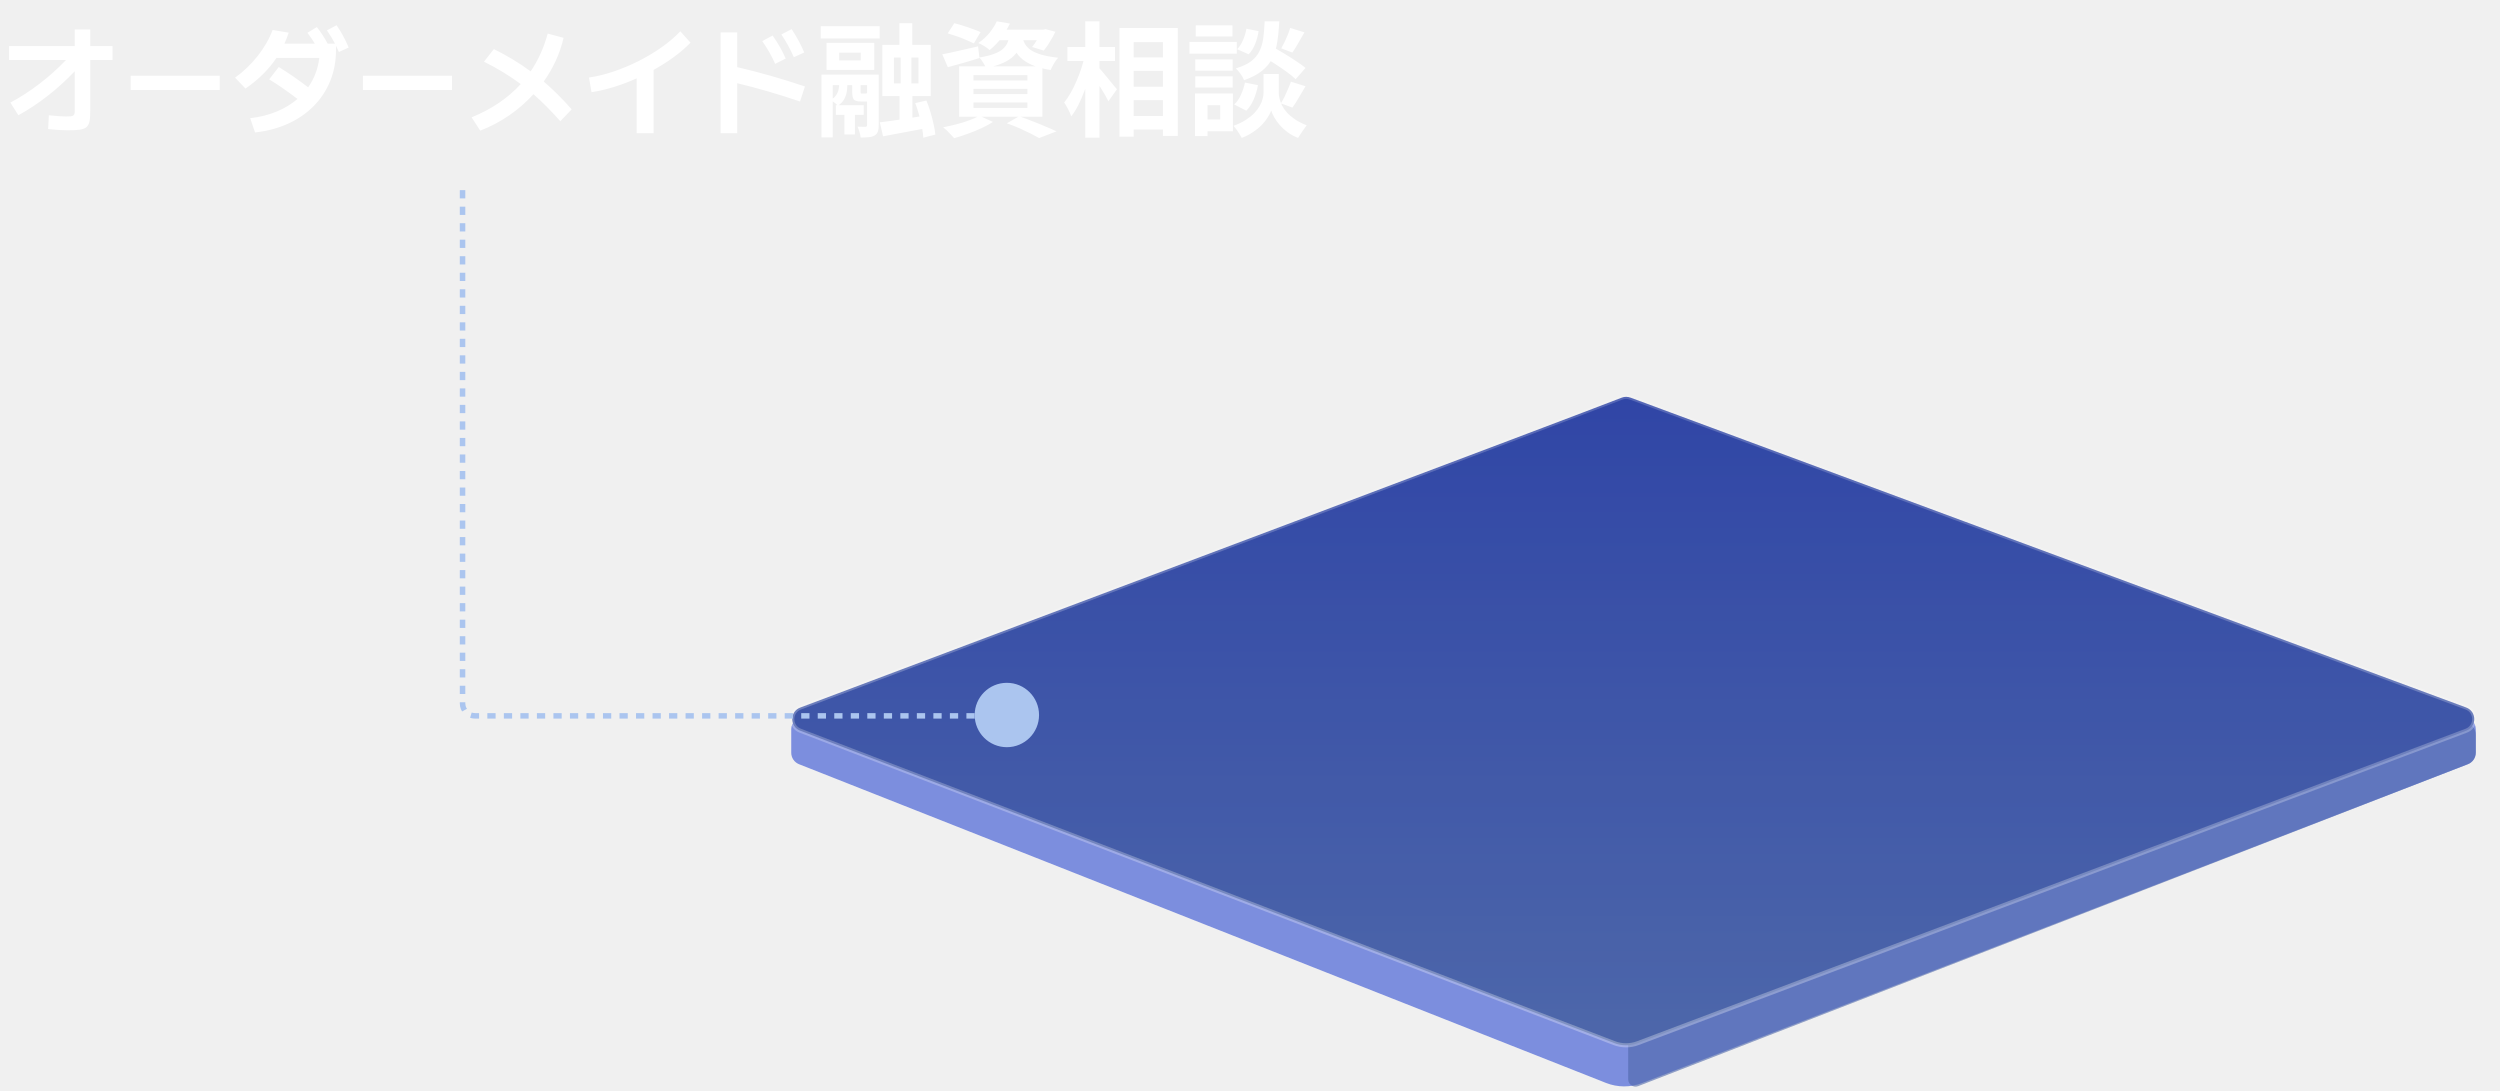
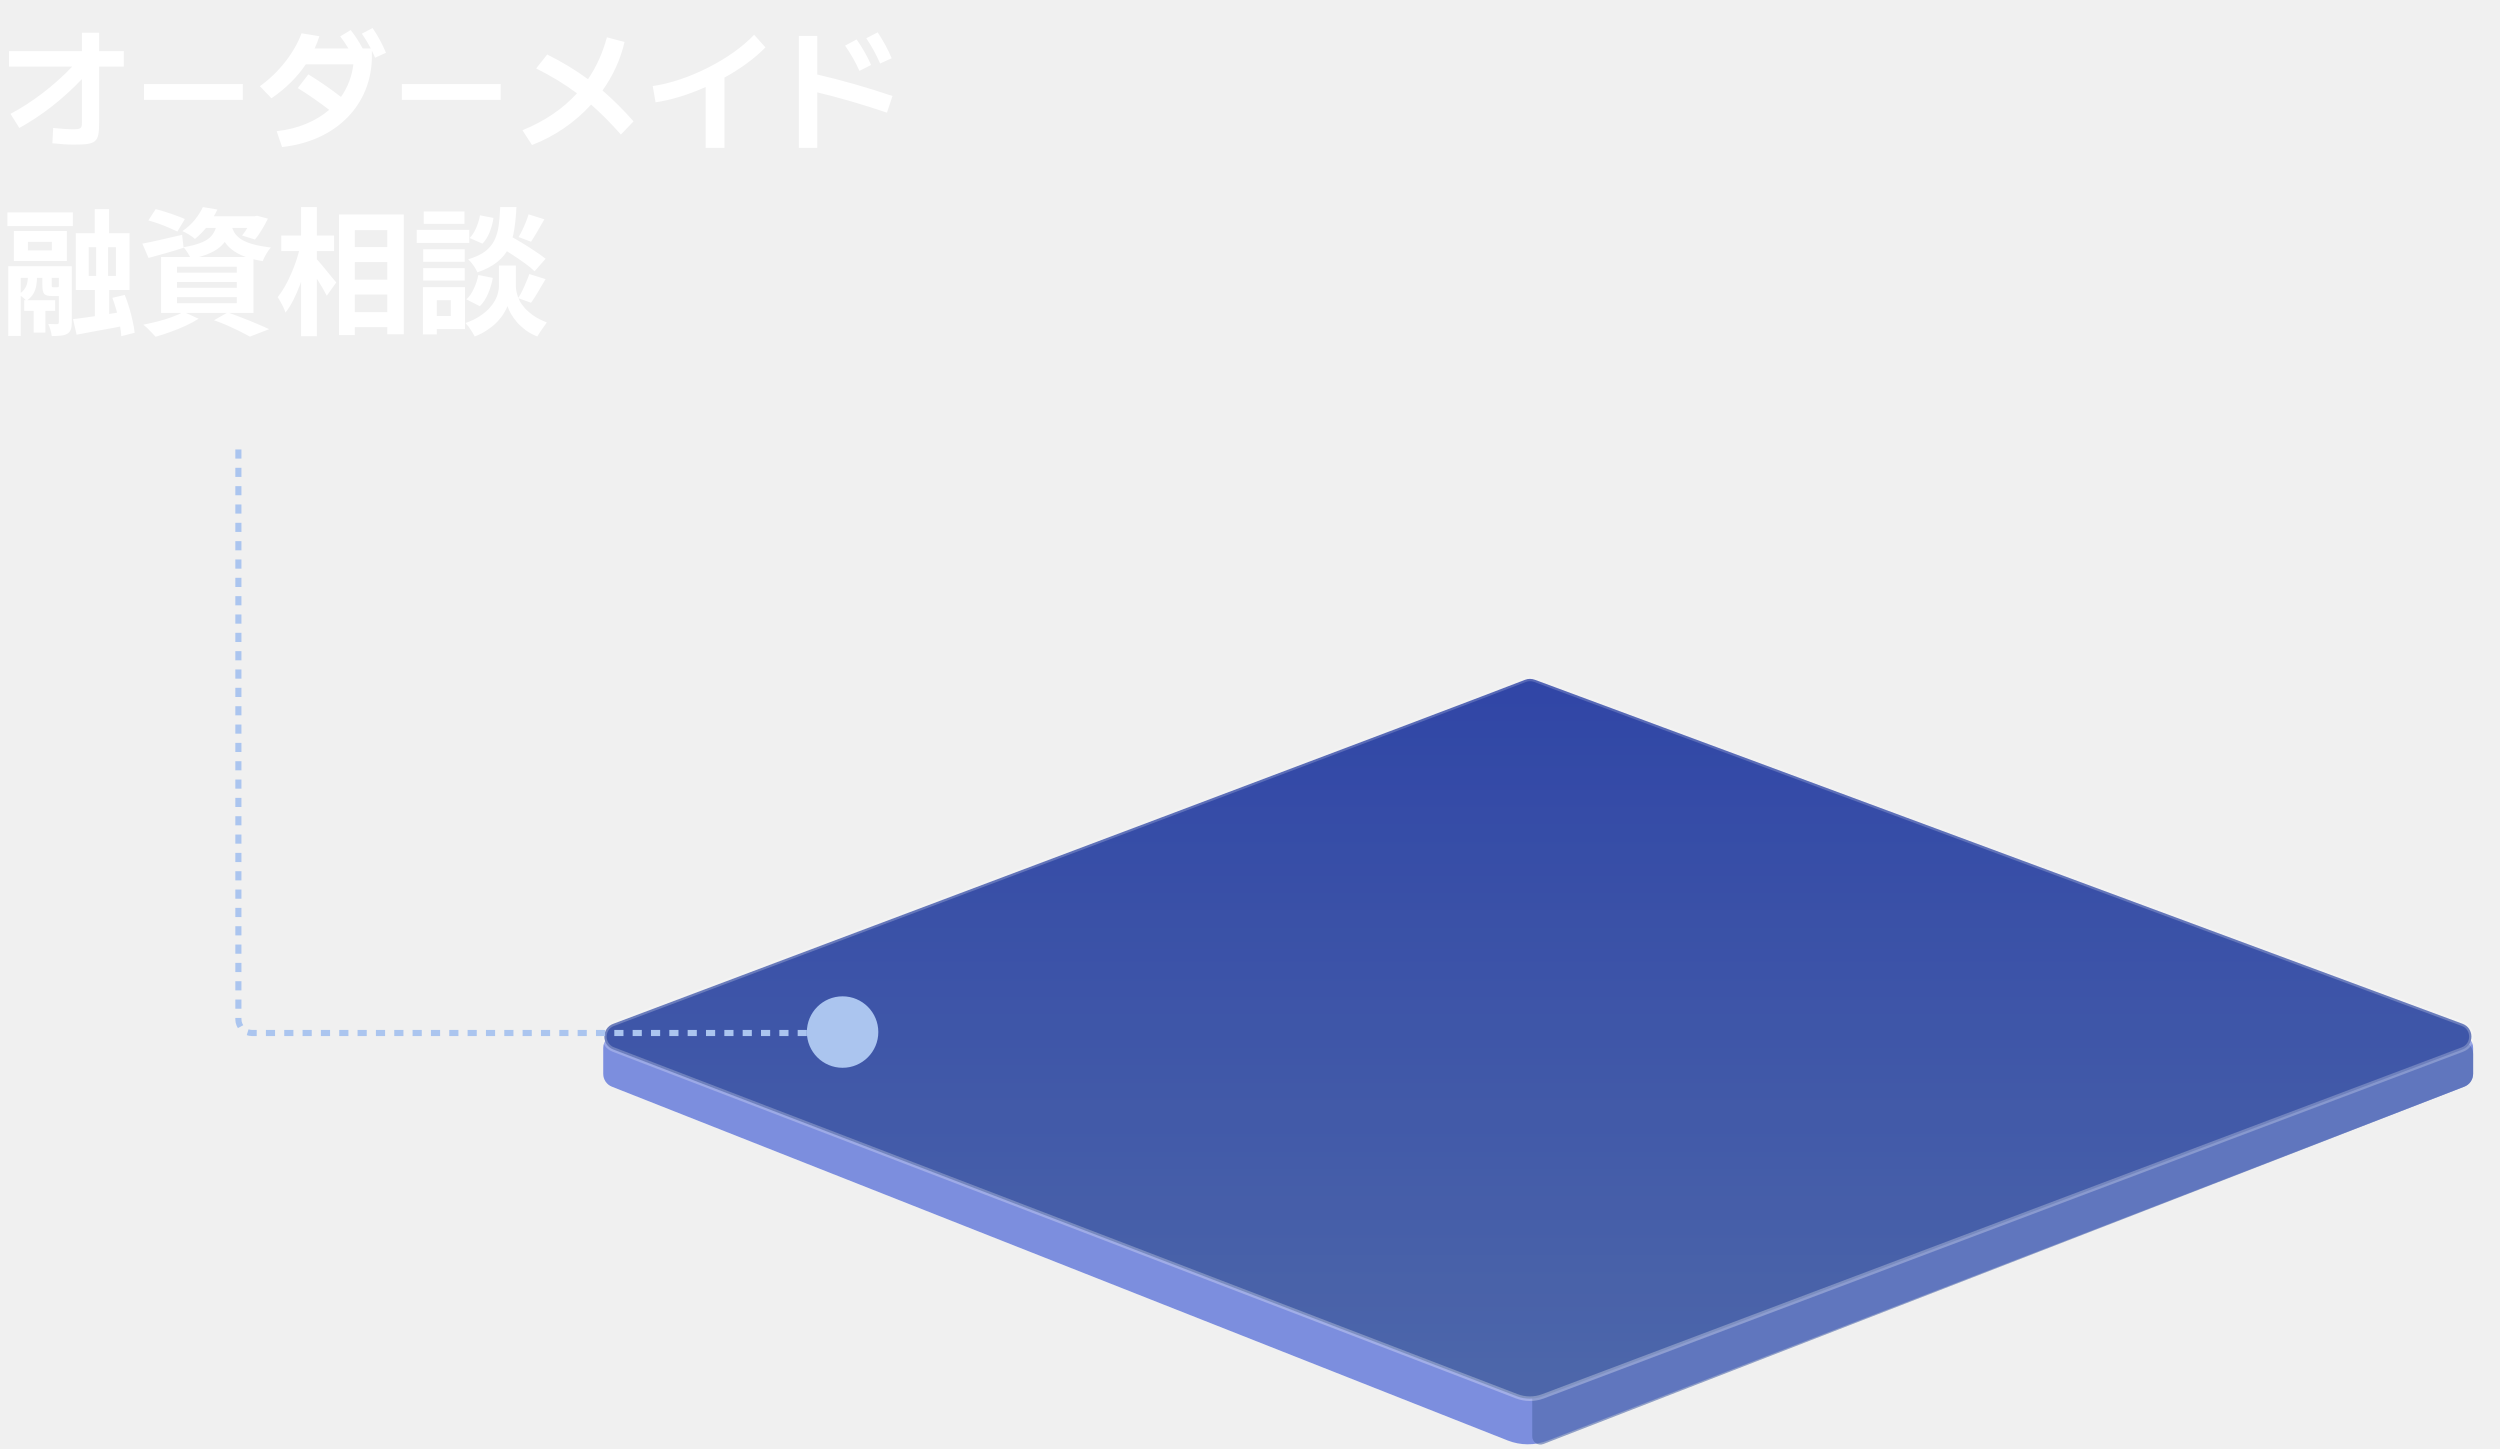
- <svg xmlns="http://www.w3.org/2000/svg" width="454" height="198" viewBox="0 0 454 198" fill="none">
-   <path d="M1.886 18.627C5.39 16.782 9.016 14.013 11.993 10.893H1.644V8.366H13.575V5.356H16.388V8.366H20.431V10.893H16.388V20.034C16.388 23.308 15.97 23.659 12.257 23.659C11.224 23.659 10.235 23.593 8.741 23.439L8.873 20.935C10.213 21.066 11.29 21.154 11.971 21.154C13.399 21.154 13.575 21.044 13.575 20.034V12.937C10.455 16.221 7.005 18.902 3.336 20.935L1.886 18.627ZM23.727 16.342V13.749H39.898V16.342H23.727ZM45.435 21.462C48.907 21.077 51.852 19.836 54.027 17.968C52.192 16.573 50.5 15.398 48.885 14.409L50.621 12.168C52.489 13.31 54.279 14.562 55.96 15.859C57.048 14.31 57.751 12.497 57.982 10.52H50.204C48.786 12.629 46.897 14.497 44.579 16.079L42.689 14.101C45.721 11.948 48.336 8.652 49.501 5.444L52.423 5.927C52.203 6.608 51.95 7.279 51.654 7.927H57.169C56.752 7.235 56.323 6.597 55.829 5.949L57.542 4.917C58.29 5.861 58.916 6.828 59.498 7.927H60.838C60.377 7.059 59.916 6.29 59.366 5.51L61.124 4.587C62.003 5.861 62.662 7.092 63.321 8.63L61.541 9.443C61.366 9.047 61.19 8.663 61.014 8.3V9.157C61.014 17.177 55.126 23.11 46.315 24.055L45.435 21.462ZM65.914 16.342V13.749H82.086V16.342H65.914ZM85.645 21.308C89.26 19.836 92.248 17.814 94.566 15.266C92.523 13.749 90.359 12.431 87.887 11.201L89.689 8.916C92.106 10.113 94.314 11.442 96.368 12.959C97.742 10.937 98.774 8.652 99.466 6.103L102.345 6.872C101.697 9.707 100.444 12.409 98.741 14.804C100.499 16.32 102.18 17.99 103.817 19.858L101.751 22.011C100.115 20.166 98.522 18.55 96.874 17.111C94.259 19.99 90.93 22.297 87.206 23.725L85.645 21.308ZM106.959 14.079C112.694 13.266 119.813 9.663 123.548 5.686L125.394 7.751C123.68 9.531 121.318 11.245 118.692 12.695V24.186H115.616V14.233C112.87 15.463 110.013 16.364 107.42 16.738L106.959 14.079ZM140.775 11.596C140.116 10.124 139.391 8.85 138.424 7.465L140.313 6.455C141.28 7.839 142.005 9.113 142.687 10.629L140.775 11.596ZM144.159 10.388C143.521 8.916 142.818 7.641 141.896 6.257L143.763 5.29C144.686 6.718 145.411 7.993 146.048 9.531L144.159 10.388ZM145.279 18.43C141.324 17.089 137.38 15.947 133.875 15.112V24.186H130.865V5.883H133.875V12.19C137.82 13.101 142.203 14.354 146.18 15.705L145.279 18.43ZM163.331 4.213H165.671V9.995H163.331V4.213ZM153.341 19.625H155.253V24.418H153.341V19.625ZM159.776 22.212C160.826 22.093 162.086 21.92 163.556 21.695C165.026 21.47 166.511 21.238 168.011 20.997L168.168 23.293C166.818 23.562 165.453 23.817 164.073 24.058C162.708 24.312 161.471 24.545 160.361 24.755L159.776 22.212ZM166.211 18.725L168.236 18.253C168.506 18.913 168.753 19.617 168.978 20.367C169.203 21.117 169.391 21.852 169.541 22.573C169.706 23.277 169.811 23.9 169.856 24.44L167.673 25.003C167.643 24.477 167.561 23.848 167.426 23.113C167.291 22.392 167.118 21.65 166.908 20.885C166.698 20.12 166.466 19.4 166.211 18.725ZM162.341 10.445V15.148H166.796V10.445H162.341ZM160.226 8.15H169.023V17.442H160.226V8.15ZM152.396 9.568V10.963H156.311V9.568H152.396ZM150.101 7.79H158.763V12.695H150.101V7.79ZM149.043 4.753H159.753V6.98H149.043V4.753ZM151.788 19.108H156.851V20.863H151.788V19.108ZM149.178 13.55H158.403V15.463H151.226V24.957H149.178V13.55ZM157.458 13.55H159.573V22.775C159.573 23.24 159.521 23.615 159.416 23.9C159.311 24.2 159.108 24.44 158.808 24.62C158.508 24.785 158.148 24.883 157.728 24.913C157.323 24.957 156.843 24.98 156.288 24.98C156.273 24.695 156.206 24.365 156.086 23.99C155.981 23.615 155.861 23.285 155.726 23C156.041 23.015 156.333 23.023 156.603 23.023C156.888 23.023 157.083 23.023 157.188 23.023C157.368 23.023 157.458 22.925 157.458 22.73V13.55ZM154.758 14.562H156.288V16.61C156.288 16.79 156.303 16.902 156.333 16.948C156.363 16.977 156.438 16.992 156.558 16.992C156.588 16.992 156.641 16.992 156.716 16.992C156.791 16.992 156.866 16.992 156.941 16.992C157.031 16.992 157.091 16.992 157.121 16.992C157.256 16.992 157.338 16.985 157.368 16.97C157.413 16.94 157.451 16.88 157.481 16.79C157.616 16.91 157.818 17.023 158.088 17.128C158.358 17.218 158.606 17.285 158.831 17.33C158.741 17.735 158.576 18.02 158.336 18.185C158.111 18.35 157.796 18.433 157.391 18.433C157.301 18.433 157.188 18.433 157.053 18.433C156.918 18.433 156.783 18.433 156.648 18.433C156.513 18.433 156.408 18.433 156.333 18.433C155.688 18.433 155.261 18.312 155.051 18.073C154.856 17.817 154.758 17.337 154.758 16.633V14.562ZM163.556 9.027H165.513V16.227H165.693V22.595H163.353V16.227H163.556V9.027ZM152.396 14.428H153.881V15.35C153.881 15.785 153.843 16.235 153.768 16.7C153.693 17.15 153.536 17.593 153.296 18.027C153.056 18.462 152.673 18.86 152.148 19.22C152.013 19.04 151.811 18.845 151.541 18.635C151.271 18.425 151.046 18.26 150.866 18.14C151.316 17.885 151.646 17.593 151.856 17.262C152.081 16.933 152.223 16.595 152.283 16.25C152.358 15.905 152.396 15.59 152.396 15.305V14.428ZM172.106 6.058L173.298 4.213C173.808 4.332 174.356 4.49 174.941 4.685C175.526 4.865 176.096 5.06 176.651 5.27C177.221 5.465 177.693 5.652 178.068 5.832L176.853 7.88C176.493 7.7 176.043 7.497 175.503 7.272C174.963 7.032 174.393 6.808 173.793 6.598C173.193 6.388 172.631 6.207 172.106 6.058ZM171.116 9.86C171.941 9.71 172.931 9.5 174.086 9.23C175.256 8.96 176.433 8.69 177.618 8.42L177.866 10.535C176.891 10.85 175.901 11.15 174.896 11.435C173.906 11.705 172.983 11.96 172.128 12.2L171.116 9.86ZM181.083 5.383H189.723V7.295H179.576L181.083 5.383ZM189.093 5.383H189.476L189.881 5.293L191.658 5.765C191.373 6.365 191.036 6.98 190.646 7.61C190.271 8.24 189.903 8.765 189.543 9.185L187.428 8.533C187.728 8.172 188.036 7.73 188.351 7.205C188.666 6.665 188.913 6.162 189.093 5.697V5.383ZM183.401 6.192H185.808C185.703 6.987 185.523 7.715 185.268 8.375C185.013 9.02 184.638 9.598 184.143 10.107C183.663 10.602 183.011 11.037 182.186 11.412C181.376 11.787 180.333 12.102 179.058 12.357C178.953 12.072 178.781 11.742 178.541 11.367C178.301 10.977 178.068 10.67 177.843 10.445C178.923 10.265 179.808 10.047 180.498 9.793C181.188 9.537 181.721 9.245 182.096 8.915C182.486 8.57 182.778 8.172 182.973 7.723C183.168 7.272 183.311 6.763 183.401 6.192ZM185.673 6.755C185.763 7.175 185.913 7.58 186.123 7.97C186.348 8.36 186.686 8.72 187.136 9.05C187.586 9.365 188.216 9.65 189.026 9.905C189.836 10.145 190.878 10.34 192.153 10.49C191.898 10.76 191.643 11.113 191.388 11.547C191.133 11.982 190.938 12.373 190.803 12.717C189.408 12.492 188.261 12.178 187.361 11.773C186.476 11.367 185.778 10.91 185.268 10.4C184.773 9.89 184.391 9.342 184.121 8.758C183.866 8.158 183.663 7.565 183.513 6.98L185.673 6.755ZM181.016 3.875L183.401 4.28C182.966 5.165 182.456 6.02 181.871 6.845C181.286 7.655 180.566 8.405 179.711 9.095C179.471 8.855 179.148 8.615 178.743 8.375C178.353 8.135 177.993 7.947 177.663 7.812C178.488 7.242 179.178 6.612 179.733 5.923C180.288 5.218 180.716 4.535 181.016 3.875ZM176.786 16.137V17.082H186.573V16.137H176.786ZM176.786 18.613V19.602H186.573V18.613H176.786ZM176.786 13.64V14.607H186.573V13.64H176.786ZM174.176 12.043H189.296V21.2H174.176V12.043ZM182.838 22.392L185.088 21.11C185.898 21.395 186.716 21.703 187.541 22.032C188.381 22.348 189.176 22.67 189.926 23C190.691 23.315 191.336 23.6 191.861 23.855L188.711 25.07C188.291 24.83 187.766 24.552 187.136 24.238C186.506 23.922 185.823 23.6 185.088 23.27C184.368 22.955 183.618 22.663 182.838 22.392ZM177.866 21.02L180.318 22.145C179.718 22.535 179.013 22.918 178.203 23.293C177.393 23.668 176.561 24.005 175.706 24.305C174.851 24.62 174.041 24.883 173.276 25.093C173.111 24.913 172.908 24.695 172.668 24.44C172.443 24.2 172.203 23.953 171.948 23.698C171.693 23.457 171.468 23.262 171.273 23.113C172.068 22.962 172.871 22.782 173.681 22.573C174.506 22.363 175.278 22.122 175.998 21.852C176.733 21.582 177.356 21.305 177.866 21.02ZM204.573 10.422H212.628V12.875H204.573V10.422ZM204.573 15.755H212.628V18.185H204.573V15.755ZM204.573 21.065H212.628V23.517H204.573V21.065ZM203.291 5.09H213.888V24.688H211.188V7.655H205.878V24.823H203.291V5.09ZM193.841 8.533H202.481V11.075H193.841V8.533ZM197.081 3.875H199.668V25.003H197.081V3.875ZM196.946 10.265L198.543 10.828C198.363 11.742 198.138 12.688 197.868 13.662C197.598 14.623 197.291 15.568 196.946 16.497C196.601 17.413 196.226 18.275 195.821 19.085C195.416 19.88 194.988 20.562 194.538 21.133C194.418 20.758 194.231 20.33 193.976 19.85C193.721 19.355 193.481 18.942 193.256 18.613C193.661 18.117 194.051 17.54 194.426 16.88C194.801 16.22 195.146 15.523 195.461 14.787C195.791 14.037 196.083 13.28 196.338 12.515C196.593 11.735 196.796 10.985 196.946 10.265ZM199.488 12.245C199.653 12.395 199.893 12.658 200.208 13.033C200.523 13.393 200.853 13.79 201.198 14.225C201.558 14.66 201.888 15.065 202.188 15.44C202.503 15.8 202.721 16.055 202.841 16.205L201.288 18.387C201.123 18.058 200.913 17.668 200.658 17.218C200.403 16.767 200.126 16.31 199.826 15.845C199.526 15.38 199.233 14.938 198.948 14.518C198.678 14.098 198.446 13.745 198.251 13.46L199.488 12.245ZM229.323 10.197L230.988 8.42C231.633 8.78 232.338 9.193 233.103 9.658C233.883 10.123 234.626 10.595 235.331 11.075C236.051 11.54 236.636 11.96 237.086 12.335L235.286 14.383C234.881 13.977 234.333 13.527 233.643 13.033C232.953 12.537 232.226 12.043 231.461 11.547C230.696 11.053 229.983 10.602 229.323 10.197ZM230.876 13.438H232.226V16.858C232.226 17.157 232.271 17.503 232.361 17.892C232.451 18.282 232.601 18.703 232.811 19.152C233.036 19.587 233.343 20.023 233.733 20.457C234.123 20.878 234.611 21.29 235.196 21.695C235.781 22.085 236.478 22.438 237.288 22.753C237.063 23.067 236.793 23.45 236.478 23.9C236.163 24.35 235.916 24.733 235.736 25.047C235.031 24.777 234.393 24.433 233.823 24.012C233.268 23.593 232.788 23.15 232.383 22.685C231.978 22.205 231.648 21.74 231.393 21.29C231.138 20.825 230.958 20.42 230.853 20.075C230.733 20.42 230.531 20.817 230.246 21.267C229.976 21.718 229.616 22.183 229.166 22.663C228.716 23.128 228.183 23.562 227.568 23.968C226.968 24.387 226.278 24.747 225.498 25.047C225.393 24.837 225.251 24.59 225.071 24.305C224.906 24.035 224.726 23.765 224.531 23.495C224.336 23.24 224.156 23.023 223.991 22.843C224.861 22.543 225.603 22.19 226.218 21.785C226.848 21.38 227.373 20.96 227.793 20.525C228.213 20.075 228.543 19.633 228.783 19.198C229.038 18.747 229.211 18.32 229.301 17.915C229.406 17.51 229.458 17.157 229.458 16.858V13.438H230.876ZM229.661 3.875H232.316C232.256 5.225 232.136 6.455 231.956 7.565C231.791 8.675 231.491 9.672 231.056 10.557C230.636 11.428 230.013 12.193 229.188 12.852C228.378 13.512 227.291 14.082 225.926 14.562C225.806 14.232 225.596 13.857 225.296 13.438C224.996 13.002 224.703 12.665 224.418 12.425C225.603 12.065 226.533 11.63 227.208 11.12C227.883 10.595 228.386 9.988 228.716 9.297C229.061 8.592 229.293 7.798 229.413 6.912C229.533 6.013 229.616 5 229.661 3.875ZM226.353 5.225L228.558 5.652C228.453 6.418 228.251 7.183 227.951 7.947C227.651 8.713 227.253 9.35 226.758 9.86L224.666 8.938C225.071 8.533 225.423 7.985 225.723 7.295C226.023 6.605 226.233 5.915 226.353 5.225ZM226.083 14.99L228.446 15.463C228.296 16.332 228.041 17.188 227.681 18.027C227.336 18.852 226.886 19.543 226.331 20.098L224.126 18.973C224.606 18.552 225.011 17.975 225.341 17.24C225.686 16.505 225.933 15.755 226.083 14.99ZM234.296 5.067L236.883 5.878C236.508 6.553 236.126 7.22 235.736 7.88C235.361 8.525 235.016 9.08 234.701 9.545L232.676 8.78C232.871 8.45 233.073 8.068 233.283 7.633C233.493 7.197 233.688 6.755 233.868 6.305C234.048 5.855 234.191 5.442 234.296 5.067ZM234.431 14.832L237.086 15.665C236.681 16.355 236.268 17.052 235.848 17.758C235.443 18.462 235.061 19.055 234.701 19.535L232.608 18.77C232.833 18.41 233.058 18.005 233.283 17.555C233.508 17.09 233.718 16.617 233.913 16.137C234.123 15.658 234.296 15.223 234.431 14.832ZM217.061 10.783H223.856V12.83H217.061V10.783ZM217.151 4.595H223.811V6.62H217.151V4.595ZM217.061 13.865H223.856V15.89H217.061V13.865ZM216.003 7.61H224.598V9.748H216.003V7.61ZM218.231 16.97H223.901V23.832H218.231V21.695H221.583V19.108H218.231V16.97ZM217.016 16.97H219.288V24.71H217.016V16.97Z" fill="white" />
+ <svg xmlns="http://www.w3.org/2000/svg" width="409" height="237" viewBox="0 0 409 237" fill="none">
+   <path d="M1.714 18.627C5.219 16.782 8.844 14.013 11.821 10.893H1.472V8.366H13.403V5.356H16.216V8.366H20.259V10.893H16.216V20.034C16.216 23.308 15.798 23.659 12.085 23.659C11.052 23.659 10.063 23.593 8.569 23.439L8.701 20.935C10.041 21.066 11.118 21.154 11.799 21.154C13.227 21.154 13.403 21.044 13.403 20.034V12.937C10.283 16.221 6.833 18.902 3.164 20.935L1.714 18.627ZM23.555 16.342V13.749H39.727V16.342H23.555ZM45.264 21.462C48.735 21.077 51.68 19.836 53.855 17.968C52.02 16.573 50.328 15.398 48.713 14.409L50.449 12.168C52.317 13.31 54.108 14.562 55.789 15.859C56.876 14.31 57.579 12.497 57.81 10.52H50.032C48.614 12.629 46.725 14.497 44.407 16.079L42.517 14.101C45.549 11.948 48.164 8.652 49.329 5.444L52.251 5.927C52.031 6.608 51.779 7.279 51.482 7.927H56.997C56.58 7.235 56.151 6.597 55.657 5.949L57.371 4.917C58.118 5.861 58.744 6.828 59.326 7.927H60.666C60.205 7.059 59.744 6.29 59.194 5.51L60.952 4.587C61.831 5.861 62.49 7.092 63.149 8.63L61.37 9.443C61.194 9.047 61.018 8.663 60.842 8.3V9.157C60.842 17.177 54.954 23.11 46.143 24.055L45.264 21.462ZM65.742 16.342V13.749H81.914V16.342H65.742ZM85.474 21.308C89.088 19.836 92.076 17.814 94.394 15.266C92.351 13.749 90.187 12.431 87.715 11.201L89.517 8.916C91.934 10.113 94.142 11.442 96.196 12.959C97.57 10.937 98.602 8.652 99.294 6.103L102.173 6.872C101.525 9.707 100.272 12.409 98.569 14.804C100.327 16.32 102.008 17.99 103.645 19.858L101.58 22.011C99.943 20.166 98.35 18.55 96.702 17.111C94.087 19.99 90.758 22.297 87.034 23.725L85.474 21.308ZM106.787 14.079C112.522 13.266 119.641 9.663 123.376 5.686L125.222 7.751C123.508 9.531 121.146 11.245 118.521 12.695V24.186H115.444V14.233C112.698 15.463 109.841 16.364 107.249 16.738L106.787 14.079ZM140.603 11.596C139.944 10.124 139.219 8.85 138.252 7.465L140.142 6.455C141.108 7.839 141.833 9.113 142.515 10.629L140.603 11.596ZM143.987 10.388C143.35 8.916 142.646 7.641 141.724 6.257L143.591 5.29C144.514 6.718 145.239 7.993 145.876 9.531L143.987 10.388ZM145.107 18.43C141.152 17.089 137.208 15.947 133.704 15.112V24.186H130.693V5.883H133.704V12.19C137.648 13.101 142.031 14.354 146.008 15.705L145.107 18.43ZM15.502 34.212H17.843V39.995H15.502V34.212ZM5.513 49.625H7.425V54.417H5.513V49.625ZM11.947 52.212C12.998 52.093 14.258 51.92 15.727 51.695C17.198 51.47 18.683 51.237 20.183 50.998L20.34 53.292C18.99 53.562 17.625 53.818 16.245 54.057C14.88 54.312 13.643 54.545 12.533 54.755L11.947 52.212ZM18.383 48.725L20.407 48.252C20.677 48.913 20.925 49.617 21.15 50.367C21.375 51.117 21.562 51.852 21.712 52.572C21.878 53.278 21.983 53.9 22.027 54.44L19.845 55.002C19.815 54.477 19.733 53.847 19.598 53.112C19.462 52.392 19.29 51.65 19.08 50.885C18.87 50.12 18.637 49.4 18.383 48.725ZM14.512 40.445V45.148H18.968V40.445H14.512ZM12.398 38.15H21.195V47.443H12.398V38.15ZM4.567 39.568V40.962H8.482V39.568H4.567ZM2.272 37.79H10.935V42.695H2.272V37.79ZM1.215 34.752H11.925V36.98H1.215V34.752ZM3.96 49.108H9.023V50.862H3.96V49.108ZM1.35 43.55H10.575V45.462H3.397V54.958H1.35V43.55ZM9.63 43.55H11.745V52.775C11.745 53.24 11.693 53.615 11.588 53.9C11.482 54.2 11.28 54.44 10.98 54.62C10.68 54.785 10.32 54.883 9.9 54.913C9.495 54.958 9.015 54.98 8.46 54.98C8.445 54.695 8.377 54.365 8.258 53.99C8.152 53.615 8.033 53.285 7.897 53C8.213 53.015 8.505 53.023 8.775 53.023C9.06 53.023 9.255 53.023 9.36 53.023C9.54 53.023 9.63 52.925 9.63 52.73V43.55ZM6.93 44.562H8.46V46.61C8.46 46.79 8.475 46.903 8.505 46.947C8.535 46.977 8.61 46.992 8.73 46.992C8.76 46.992 8.812 46.992 8.887 46.992C8.963 46.992 9.037 46.992 9.113 46.992C9.203 46.992 9.262 46.992 9.293 46.992C9.428 46.992 9.51 46.985 9.54 46.97C9.585 46.94 9.623 46.88 9.652 46.79C9.787 46.91 9.99 47.023 10.26 47.127C10.53 47.218 10.777 47.285 11.002 47.33C10.912 47.735 10.748 48.02 10.508 48.185C10.283 48.35 9.967 48.432 9.562 48.432C9.473 48.432 9.36 48.432 9.225 48.432C9.09 48.432 8.955 48.432 8.82 48.432C8.685 48.432 8.58 48.432 8.505 48.432C7.86 48.432 7.433 48.312 7.223 48.072C7.027 47.818 6.93 47.337 6.93 46.633V44.562ZM15.727 39.028H17.685V46.227H17.865V52.595H15.525V46.227H15.727V39.028ZM4.567 44.428H6.053V45.35C6.053 45.785 6.015 46.235 5.94 46.7C5.865 47.15 5.707 47.593 5.468 48.028C5.228 48.462 4.845 48.86 4.32 49.22C4.185 49.04 3.982 48.845 3.712 48.635C3.442 48.425 3.217 48.26 3.038 48.14C3.487 47.885 3.817 47.593 4.027 47.263C4.253 46.932 4.395 46.595 4.455 46.25C4.53 45.905 4.567 45.59 4.567 45.305V44.428ZM24.277 36.057L25.47 34.212C25.98 34.333 26.527 34.49 27.113 34.685C27.698 34.865 28.267 35.06 28.823 35.27C29.392 35.465 29.865 35.653 30.24 35.833L29.025 37.88C28.665 37.7 28.215 37.498 27.675 37.273C27.135 37.032 26.565 36.807 25.965 36.597C25.365 36.388 24.802 36.208 24.277 36.057ZM23.288 39.86C24.113 39.71 25.102 39.5 26.258 39.23C27.427 38.96 28.605 38.69 29.79 38.42L30.038 40.535C29.062 40.85 28.073 41.15 27.067 41.435C26.078 41.705 25.155 41.96 24.3 42.2L23.288 39.86ZM33.255 35.383H41.895V37.295H31.747L33.255 35.383ZM41.265 35.383H41.648L42.053 35.292L43.83 35.765C43.545 36.365 43.208 36.98 42.818 37.61C42.443 38.24 42.075 38.765 41.715 39.185L39.6 38.532C39.9 38.172 40.208 37.73 40.523 37.205C40.837 36.665 41.085 36.163 41.265 35.697V35.383ZM35.572 36.193H37.98C37.875 36.987 37.695 37.715 37.44 38.375C37.185 39.02 36.81 39.597 36.315 40.108C35.835 40.602 35.182 41.038 34.358 41.413C33.547 41.788 32.505 42.102 31.23 42.358C31.125 42.072 30.953 41.742 30.712 41.367C30.473 40.977 30.24 40.67 30.015 40.445C31.095 40.265 31.98 40.047 32.67 39.792C33.36 39.538 33.892 39.245 34.267 38.915C34.657 38.57 34.95 38.172 35.145 37.722C35.34 37.273 35.483 36.763 35.572 36.193ZM37.845 36.755C37.935 37.175 38.085 37.58 38.295 37.97C38.52 38.36 38.858 38.72 39.307 39.05C39.758 39.365 40.388 39.65 41.197 39.905C42.008 40.145 43.05 40.34 44.325 40.49C44.07 40.76 43.815 41.112 43.56 41.547C43.305 41.983 43.11 42.373 42.975 42.718C41.58 42.492 40.432 42.178 39.532 41.773C38.648 41.367 37.95 40.91 37.44 40.4C36.945 39.89 36.562 39.343 36.292 38.758C36.038 38.157 35.835 37.565 35.685 36.98L37.845 36.755ZM33.188 33.875L35.572 34.28C35.138 35.165 34.627 36.02 34.042 36.845C33.458 37.655 32.737 38.405 31.883 39.095C31.642 38.855 31.32 38.615 30.915 38.375C30.525 38.135 30.165 37.947 29.835 37.812C30.66 37.242 31.35 36.612 31.905 35.922C32.46 35.218 32.888 34.535 33.188 33.875ZM28.957 46.138V47.083H38.745V46.138H28.957ZM28.957 48.612V49.602H38.745V48.612H28.957ZM28.957 43.64V44.608H38.745V43.64H28.957ZM26.348 42.042H41.468V51.2H26.348V42.042ZM35.01 52.392L37.26 51.11C38.07 51.395 38.888 51.703 39.712 52.032C40.553 52.347 41.347 52.67 42.097 53C42.862 53.315 43.508 53.6 44.032 53.855L40.883 55.07C40.462 54.83 39.938 54.553 39.307 54.237C38.678 53.922 37.995 53.6 37.26 53.27C36.54 52.955 35.79 52.663 35.01 52.392ZM30.038 51.02L32.49 52.145C31.89 52.535 31.185 52.917 30.375 53.292C29.565 53.667 28.733 54.005 27.878 54.305C27.023 54.62 26.212 54.883 25.448 55.093C25.282 54.913 25.08 54.695 24.84 54.44C24.615 54.2 24.375 53.953 24.12 53.697C23.865 53.458 23.64 53.263 23.445 53.112C24.24 52.962 25.043 52.782 25.852 52.572C26.677 52.362 27.45 52.123 28.17 51.852C28.905 51.583 29.527 51.305 30.038 51.02ZM56.745 40.422H64.8V42.875H56.745V40.422ZM56.745 45.755H64.8V48.185H56.745V45.755ZM56.745 51.065H64.8V53.517H56.745V51.065ZM55.462 35.09H66.06V54.688H63.36V37.655H58.05V54.822H55.462V35.09ZM46.013 38.532H54.653V41.075H46.013V38.532ZM49.252 33.875H51.84V55.002H49.252V33.875ZM49.117 40.265L50.715 40.828C50.535 41.742 50.31 42.688 50.04 43.663C49.77 44.623 49.462 45.568 49.117 46.498C48.773 47.413 48.398 48.275 47.992 49.085C47.587 49.88 47.16 50.562 46.71 51.133C46.59 50.758 46.403 50.33 46.148 49.85C45.892 49.355 45.653 48.943 45.428 48.612C45.833 48.117 46.222 47.54 46.597 46.88C46.972 46.22 47.318 45.523 47.633 44.788C47.962 44.038 48.255 43.28 48.51 42.515C48.765 41.735 48.968 40.985 49.117 40.265ZM51.66 42.245C51.825 42.395 52.065 42.657 52.38 43.032C52.695 43.392 53.025 43.79 53.37 44.225C53.73 44.66 54.06 45.065 54.36 45.44C54.675 45.8 54.892 46.055 55.013 46.205L53.46 48.388C53.295 48.057 53.085 47.667 52.83 47.218C52.575 46.767 52.297 46.31 51.998 45.845C51.697 45.38 51.405 44.938 51.12 44.517C50.85 44.097 50.617 43.745 50.422 43.46L51.66 42.245ZM81.495 40.197L83.16 38.42C83.805 38.78 84.51 39.193 85.275 39.657C86.055 40.123 86.797 40.595 87.502 41.075C88.222 41.54 88.808 41.96 89.257 42.335L87.457 44.383C87.052 43.977 86.505 43.528 85.815 43.032C85.125 42.538 84.397 42.042 83.632 41.547C82.868 41.053 82.155 40.602 81.495 40.197ZM83.047 43.438H84.397V46.858C84.397 47.157 84.442 47.502 84.532 47.892C84.623 48.282 84.772 48.703 84.983 49.153C85.207 49.587 85.515 50.023 85.905 50.458C86.295 50.877 86.782 51.29 87.368 51.695C87.953 52.085 88.65 52.438 89.46 52.752C89.235 53.068 88.965 53.45 88.65 53.9C88.335 54.35 88.088 54.733 87.907 55.047C87.203 54.778 86.565 54.432 85.995 54.013C85.44 53.593 84.96 53.15 84.555 52.685C84.15 52.205 83.82 51.74 83.565 51.29C83.31 50.825 83.13 50.42 83.025 50.075C82.905 50.42 82.703 50.818 82.418 51.267C82.147 51.718 81.787 52.182 81.338 52.663C80.888 53.127 80.355 53.562 79.74 53.968C79.14 54.388 78.45 54.748 77.67 55.047C77.565 54.837 77.422 54.59 77.243 54.305C77.078 54.035 76.897 53.765 76.703 53.495C76.507 53.24 76.328 53.023 76.162 52.843C77.032 52.542 77.775 52.19 78.39 51.785C79.02 51.38 79.545 50.96 79.965 50.525C80.385 50.075 80.715 49.633 80.955 49.197C81.21 48.748 81.382 48.32 81.472 47.915C81.578 47.51 81.63 47.157 81.63 46.858V43.438H83.047ZM81.832 33.875H84.487C84.427 35.225 84.308 36.455 84.127 37.565C83.963 38.675 83.662 39.672 83.228 40.557C82.808 41.428 82.185 42.193 81.36 42.852C80.55 43.513 79.463 44.083 78.097 44.562C77.978 44.233 77.767 43.858 77.468 43.438C77.168 43.002 76.875 42.665 76.59 42.425C77.775 42.065 78.705 41.63 79.38 41.12C80.055 40.595 80.558 39.987 80.888 39.297C81.233 38.593 81.465 37.797 81.585 36.913C81.705 36.013 81.787 35 81.832 33.875ZM78.525 35.225L80.73 35.653C80.625 36.417 80.422 37.182 80.123 37.947C79.823 38.712 79.425 39.35 78.93 39.86L76.838 38.938C77.243 38.532 77.595 37.985 77.895 37.295C78.195 36.605 78.405 35.915 78.525 35.225ZM78.255 44.99L80.618 45.462C80.468 46.333 80.213 47.188 79.853 48.028C79.507 48.852 79.058 49.542 78.502 50.097L76.297 48.972C76.778 48.553 77.183 47.975 77.513 47.24C77.858 46.505 78.105 45.755 78.255 44.99ZM86.468 35.068L89.055 35.877C88.68 36.553 88.297 37.22 87.907 37.88C87.532 38.525 87.188 39.08 86.873 39.545L84.847 38.78C85.043 38.45 85.245 38.068 85.455 37.633C85.665 37.197 85.86 36.755 86.04 36.305C86.22 35.855 86.362 35.443 86.468 35.068ZM86.603 44.833L89.257 45.665C88.853 46.355 88.44 47.053 88.02 47.758C87.615 48.462 87.233 49.055 86.873 49.535L84.78 48.77C85.005 48.41 85.23 48.005 85.455 47.555C85.68 47.09 85.89 46.617 86.085 46.138C86.295 45.657 86.468 45.222 86.603 44.833ZM69.233 40.782H76.028V42.83H69.233V40.782ZM69.323 34.595H75.983V36.62H69.323V34.595ZM69.233 43.865H76.028V45.89H69.233V43.865ZM68.175 37.61H76.77V39.748H68.175V37.61ZM70.403 46.97H76.073V53.833H70.403V51.695H73.755V49.108H70.403V46.97ZM69.188 46.97H71.46V54.71H69.188V46.97Z" fill="white" />
  <g opacity="0.8">
-     <path d="M291.65 196.66L145.113 138.784C144.254 138.445 143.689 137.615 143.689 136.692V132.441C143.689 131.199 144.697 130.191 145.939 130.191H447.352C448.594 130.191 449.602 131.199 449.602 132.441V136.679C449.602 137.609 449.03 138.443 448.162 138.778L298.198 196.686C296.09 197.5 293.752 197.491 291.65 196.66Z" fill="#5F75DA" />
-     <path opacity="0.6" d="M448.167 138.779L297.501 197.242C296.621 197.584 295.673 196.935 295.673 195.991V189.519C295.673 188.581 296.254 187.742 297.132 187.412L446.563 131.332C448.034 130.78 449.603 131.868 449.603 133.439V136.682C449.603 137.61 449.033 138.444 448.167 138.779Z" fill="#254598" />
-     <path d="M145.323 128.495C195.376 109.674 284.85 75.993 294.485 72.22C295.029 72.007 295.582 72.016 296.13 72.219L447.858 128.482C449.809 129.206 449.817 131.963 447.87 132.697L297.412 189.443C296.036 189.962 294.518 189.957 293.145 189.43L145.323 132.696C143.391 131.955 143.386 129.223 145.323 128.495Z" fill="url(#paint0_linear_792_82)" stroke="url(#paint1_linear_792_82)" stroke-opacity="0.3" stroke-width="0.75" />
+     <path d="M246.65 235.66L100.113 177.784C99.254 177.445 98.689 176.615 98.689 175.692V171.441C98.689 170.199 99.697 169.191 100.939 169.191H402.352C403.594 169.191 404.602 170.199 404.602 171.441V175.679C404.602 176.609 404.03 177.443 403.162 177.778L253.198 235.686C251.09 236.5 248.752 236.491 246.65 235.66Z" fill="#5F75DA" />
+     <path opacity="0.6" d="M403.167 177.779L252.501 236.242C251.621 236.584 250.673 235.935 250.673 234.991V228.519C250.673 227.581 251.254 226.742 252.132 226.412L401.563 170.332C403.034 169.78 404.603 170.868 404.603 172.439V175.682C404.603 176.61 404.033 177.444 403.167 177.779Z" fill="#254598" />
+     <path d="M100.323 167.495C150.376 148.674 239.85 114.993 249.485 111.22C250.029 111.007 250.582 111.016 251.13 111.219L402.858 167.482C404.809 168.206 404.817 170.963 402.87 171.697L252.412 228.443C251.036 228.962 249.518 228.957 248.145 228.43L100.323 171.696C98.391 170.955 98.386 168.223 100.323 167.495Z" fill="url(#paint0_linear_729_5219)" stroke="url(#paint1_linear_729_5219)" stroke-opacity="0.3" stroke-width="0.75" />
  </g>
-   <path d="M183 130H86.25C85.007 130 84 128.993 84 127.75L84 34" stroke="#ABC5EF" stroke-dasharray="1.5 1.5" />
-   <circle cx="5.845" cy="5.845" r="5.47" transform="matrix(-1 0 0 1 188.691 124)" fill="#ABC5EF" stroke="#ABC5EF" stroke-width="0.75" />
+   <path d="M138 169H41.25C40.007 169 39 167.993 39 166.75L39 73" stroke="#ABC5EF" stroke-dasharray="1.5 1.5" />
+   <circle cx="5.845" cy="5.845" r="5.47" transform="matrix(-1 0 0 1 143.691 163)" fill="#ABC5EF" stroke="#ABC5EF" stroke-width="0.75" />
  <defs>
-     <linearGradient id="paint0_linear_792_82" x1="296.646" y1="71.902" x2="296.646" y2="190.248" gradientUnits="userSpaceOnUse">
+     <linearGradient id="paint0_linear_729_5219" x1="251.646" y1="110.902" x2="251.646" y2="229.248" gradientUnits="userSpaceOnUse">
      <stop stop-color="#001B94" />
      <stop offset="1" stop-color="#254598" />
    </linearGradient>
-     <linearGradient id="paint1_linear_792_82" x1="296.646" y1="71.902" x2="296.646" y2="190.248" gradientUnits="userSpaceOnUse">
+     <linearGradient id="paint1_linear_729_5219" x1="251.646" y1="110.902" x2="251.646" y2="229.248" gradientUnits="userSpaceOnUse">
      <stop stop-color="white" stop-opacity="0.6" />
      <stop offset="1" stop-color="white" />
    </linearGradient>
  </defs>
</svg>
